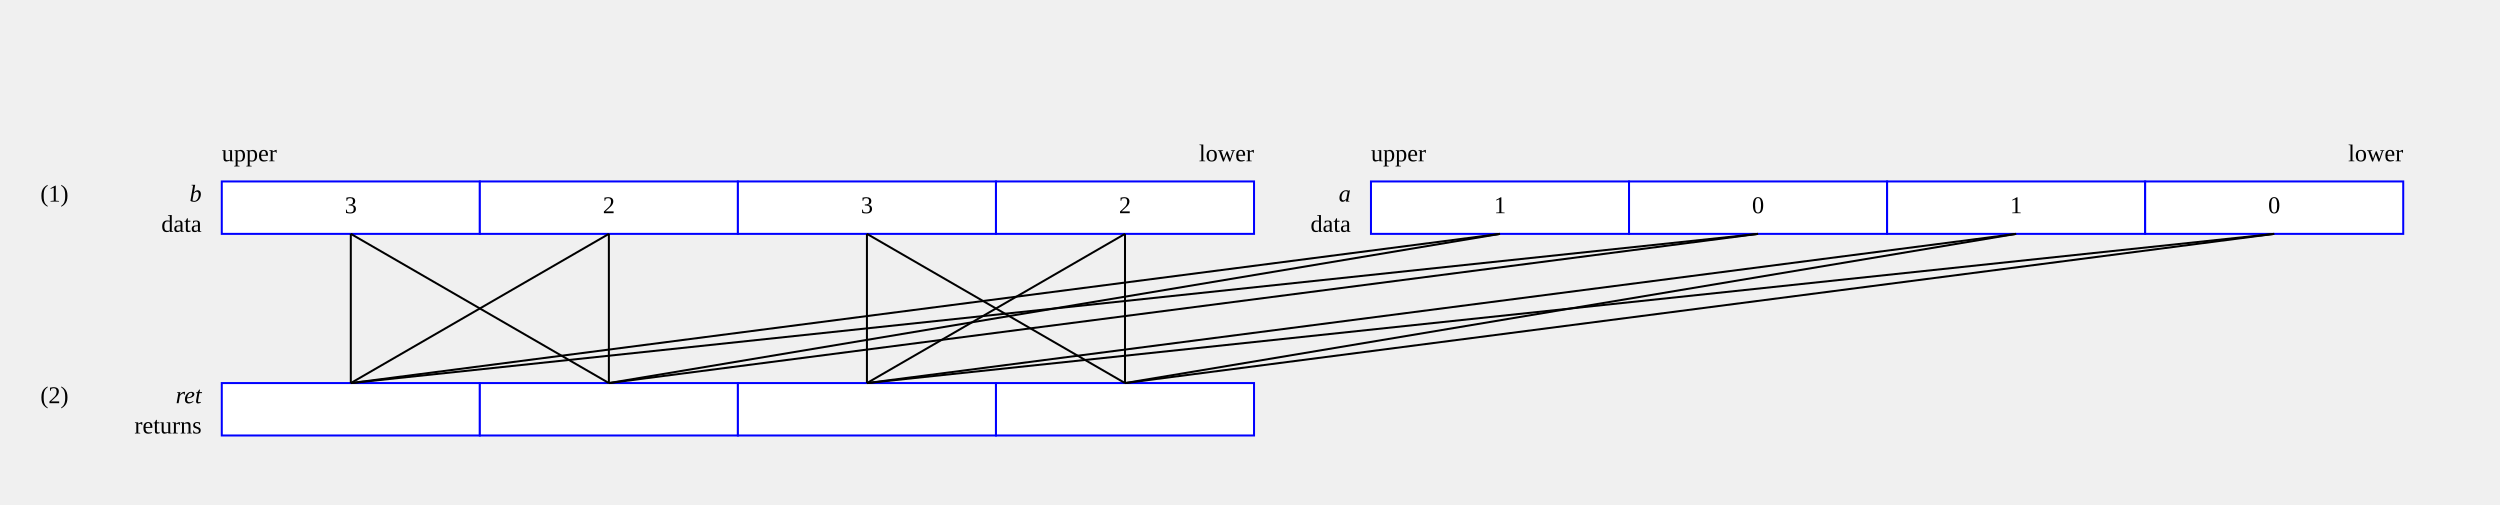
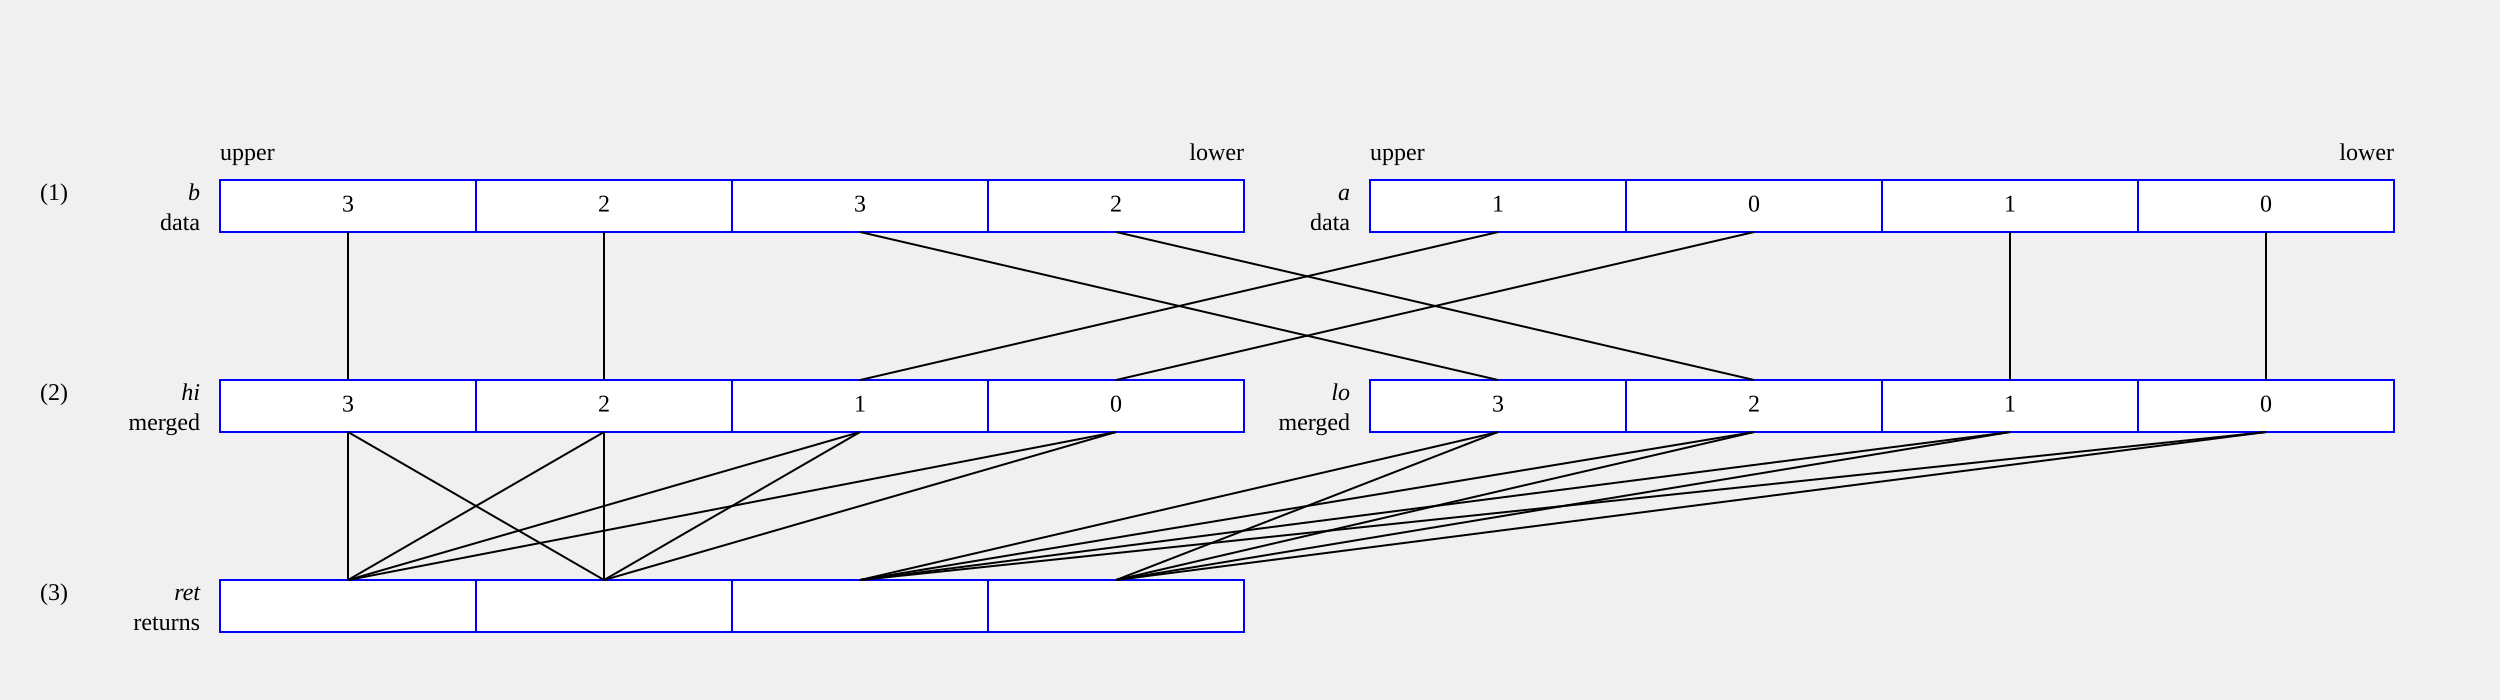
- <svg xmlns="http://www.w3.org/2000/svg" version="1.1" width="1240" height="250">
+ <svg xmlns="http://www.w3.org/2000/svg" version="1.1" width="1250" height="350">
  <text x="20" y="100">(1)</text>
  <text x="100" y="100" text-anchor="end" font-style="italic">b</text>
  <text x="100" y="115" text-anchor="end">data</text>
  <rect x="110" y="90" width="128" height="26" fill="white" stroke="blue" />
  <text x="174" y="103" text-anchor="middle" dominant-baseline="middle">3</text>
  <rect x="238" y="90" width="128" height="26" fill="white" stroke="blue" />
  <text x="302" y="103" text-anchor="middle" dominant-baseline="middle">2</text>
  <rect x="366" y="90" width="128" height="26" fill="white" stroke="blue" />
  <text x="430" y="103" text-anchor="middle" dominant-baseline="middle">3</text>
  <rect x="494" y="90" width="128" height="26" fill="white" stroke="blue" />
  <text x="558" y="103" text-anchor="middle" dominant-baseline="middle">2</text>
  <text x="110" y="80" text-anchor="begin">upper</text>
  <text x="622" y="80" text-anchor="end">lower</text>
-   <text x="670" y="100" text-anchor="end" font-style="italic">a</text>
-   <text x="670" y="115" text-anchor="end">data</text>
-   <rect x="680" y="90" width="128" height="26" fill="white" stroke="blue" />
-   <text x="744" y="103" text-anchor="middle" dominant-baseline="middle">1</text>
-   <rect x="808" y="90" width="128" height="26" fill="white" stroke="blue" />
-   <text x="872" y="103" text-anchor="middle" dominant-baseline="middle">0</text>
-   <rect x="936" y="90" width="128" height="26" fill="white" stroke="blue" />
-   <text x="1000" y="103" text-anchor="middle" dominant-baseline="middle">1</text>
-   <rect x="1064" y="90" width="128" height="26" fill="white" stroke="blue" />
-   <text x="1128" y="103" text-anchor="middle" dominant-baseline="middle">0</text>
-   <text x="680" y="80" text-anchor="begin">upper</text>
-   <text x="1192" y="80" text-anchor="end">lower</text>
+   <text x="675" y="100" text-anchor="end" font-style="italic">a</text>
+   <text x="675" y="115" text-anchor="end">data</text>
+   <rect x="685" y="90" width="128" height="26" fill="white" stroke="blue" />
+   <text x="749" y="103" text-anchor="middle" dominant-baseline="middle">1</text>
+   <rect x="813" y="90" width="128" height="26" fill="white" stroke="blue" />
+   <text x="877" y="103" text-anchor="middle" dominant-baseline="middle">0</text>
+   <rect x="941" y="90" width="128" height="26" fill="white" stroke="blue" />
+   <text x="1005" y="103" text-anchor="middle" dominant-baseline="middle">1</text>
+   <rect x="1069" y="90" width="128" height="26" fill="white" stroke="blue" />
+   <text x="1133" y="103" text-anchor="middle" dominant-baseline="middle">0</text>
+   <text x="685" y="80" text-anchor="begin">upper</text>
+   <text x="1197" y="80" text-anchor="end">lower</text>
  <text x="20" y="200">(2)</text>
-   <text x="100" y="200" text-anchor="end" font-style="italic">ret</text>
-   <text x="100" y="215" text-anchor="end">returns</text>
+   <text x="100" y="200" text-anchor="end" font-style="italic">hi</text>
+   <text x="100" y="215" text-anchor="end">merged</text>
  <rect x="110" y="190" width="128" height="26" fill="white" stroke="blue" />
+   <text x="174" y="203" text-anchor="middle" dominant-baseline="middle">3</text>
  <rect x="238" y="190" width="128" height="26" fill="white" stroke="blue" />
+   <text x="302" y="203" text-anchor="middle" dominant-baseline="middle">2</text>
  <rect x="366" y="190" width="128" height="26" fill="white" stroke="blue" />
+   <text x="430" y="203" text-anchor="middle" dominant-baseline="middle">1</text>
  <rect x="494" y="190" width="128" height="26" fill="white" stroke="blue" />
-   <line x1="430" y1="116" x2="558" y2="190" stroke="black" />
-   <line x1="558" y1="116" x2="558" y2="190" stroke="black" />
-   <line x1="1000" y1="116" x2="558" y2="190" stroke="black" />
-   <line x1="1128" y1="116" x2="558" y2="190" stroke="black" />
-   <line x1="430" y1="116" x2="430" y2="190" stroke="black" />
-   <line x1="558" y1="116" x2="430" y2="190" stroke="black" />
-   <line x1="1000" y1="116" x2="430" y2="190" stroke="black" />
-   <line x1="1128" y1="116" x2="430" y2="190" stroke="black" />
-   <line x1="174" y1="116" x2="302" y2="190" stroke="black" />
+   <text x="558" y="203" text-anchor="middle" dominant-baseline="middle">0</text>
+   <text x="675" y="200" text-anchor="end" font-style="italic">lo</text>
+   <text x="675" y="215" text-anchor="end">merged</text>
+   <rect x="685" y="190" width="128" height="26" fill="white" stroke="blue" />
+   <text x="749" y="203" text-anchor="middle" dominant-baseline="middle">3</text>
+   <rect x="813" y="190" width="128" height="26" fill="white" stroke="blue" />
+   <text x="877" y="203" text-anchor="middle" dominant-baseline="middle">2</text>
+   <rect x="941" y="190" width="128" height="26" fill="white" stroke="blue" />
+   <text x="1005" y="203" text-anchor="middle" dominant-baseline="middle">1</text>
+   <rect x="1069" y="190" width="128" height="26" fill="white" stroke="blue" />
+   <text x="1133" y="203" text-anchor="middle" dominant-baseline="middle">0</text>
+   <text x="20" y="300">(3)</text>
+   <text x="100" y="300" text-anchor="end" font-style="italic">ret</text>
+   <text x="100" y="315" text-anchor="end">returns</text>
+   <rect x="110" y="290" width="128" height="26" fill="white" stroke="blue" />
+   <rect x="238" y="290" width="128" height="26" fill="white" stroke="blue" />
+   <rect x="366" y="290" width="128" height="26" fill="white" stroke="blue" />
+   <rect x="494" y="290" width="128" height="26" fill="white" stroke="blue" />
+   <line x1="174" y1="116" x2="174" y2="190" stroke="black" />
  <line x1="302" y1="116" x2="302" y2="190" stroke="black" />
-   <line x1="744" y1="116" x2="302" y2="190" stroke="black" />
-   <line x1="872" y1="116" x2="302" y2="190" stroke="black" />
-   <line x1="174" y1="116" x2="174" y2="190" stroke="black" />
-   <line x1="302" y1="116" x2="174" y2="190" stroke="black" />
-   <line x1="744" y1="116" x2="174" y2="190" stroke="black" />
-   <line x1="872" y1="116" x2="174" y2="190" stroke="black" />
+   <line x1="430" y1="116" x2="749" y2="190" stroke="black" />
+   <line x1="558" y1="116" x2="877" y2="190" stroke="black" />
+   <line x1="749" y1="116" x2="430" y2="190" stroke="black" />
+   <line x1="877" y1="116" x2="558" y2="190" stroke="black" />
+   <line x1="1005" y1="116" x2="1005" y2="190" stroke="black" />
+   <line x1="1133" y1="116" x2="1133" y2="190" stroke="black" />
+   <line x1="174" y1="216" x2="174" y2="290" stroke="black" />
+   <line x1="174" y1="216" x2="302" y2="290" stroke="black" />
+   <line x1="749" y1="216" x2="430" y2="290" stroke="black" />
+   <line x1="749" y1="216" x2="558" y2="290" stroke="black" />
+   <line x1="302" y1="216" x2="174" y2="290" stroke="black" />
+   <line x1="302" y1="216" x2="302" y2="290" stroke="black" />
+   <line x1="877" y1="216" x2="430" y2="290" stroke="black" />
+   <line x1="877" y1="216" x2="558" y2="290" stroke="black" />
+   <line x1="430" y1="216" x2="174" y2="290" stroke="black" />
+   <line x1="430" y1="216" x2="302" y2="290" stroke="black" />
+   <line x1="1005" y1="216" x2="430" y2="290" stroke="black" />
+   <line x1="1005" y1="216" x2="558" y2="290" stroke="black" />
+   <line x1="558" y1="216" x2="174" y2="290" stroke="black" />
+   <line x1="558" y1="216" x2="302" y2="290" stroke="black" />
+   <line x1="1133" y1="216" x2="430" y2="290" stroke="black" />
+   <line x1="1133" y1="216" x2="558" y2="290" stroke="black" />
</svg>
